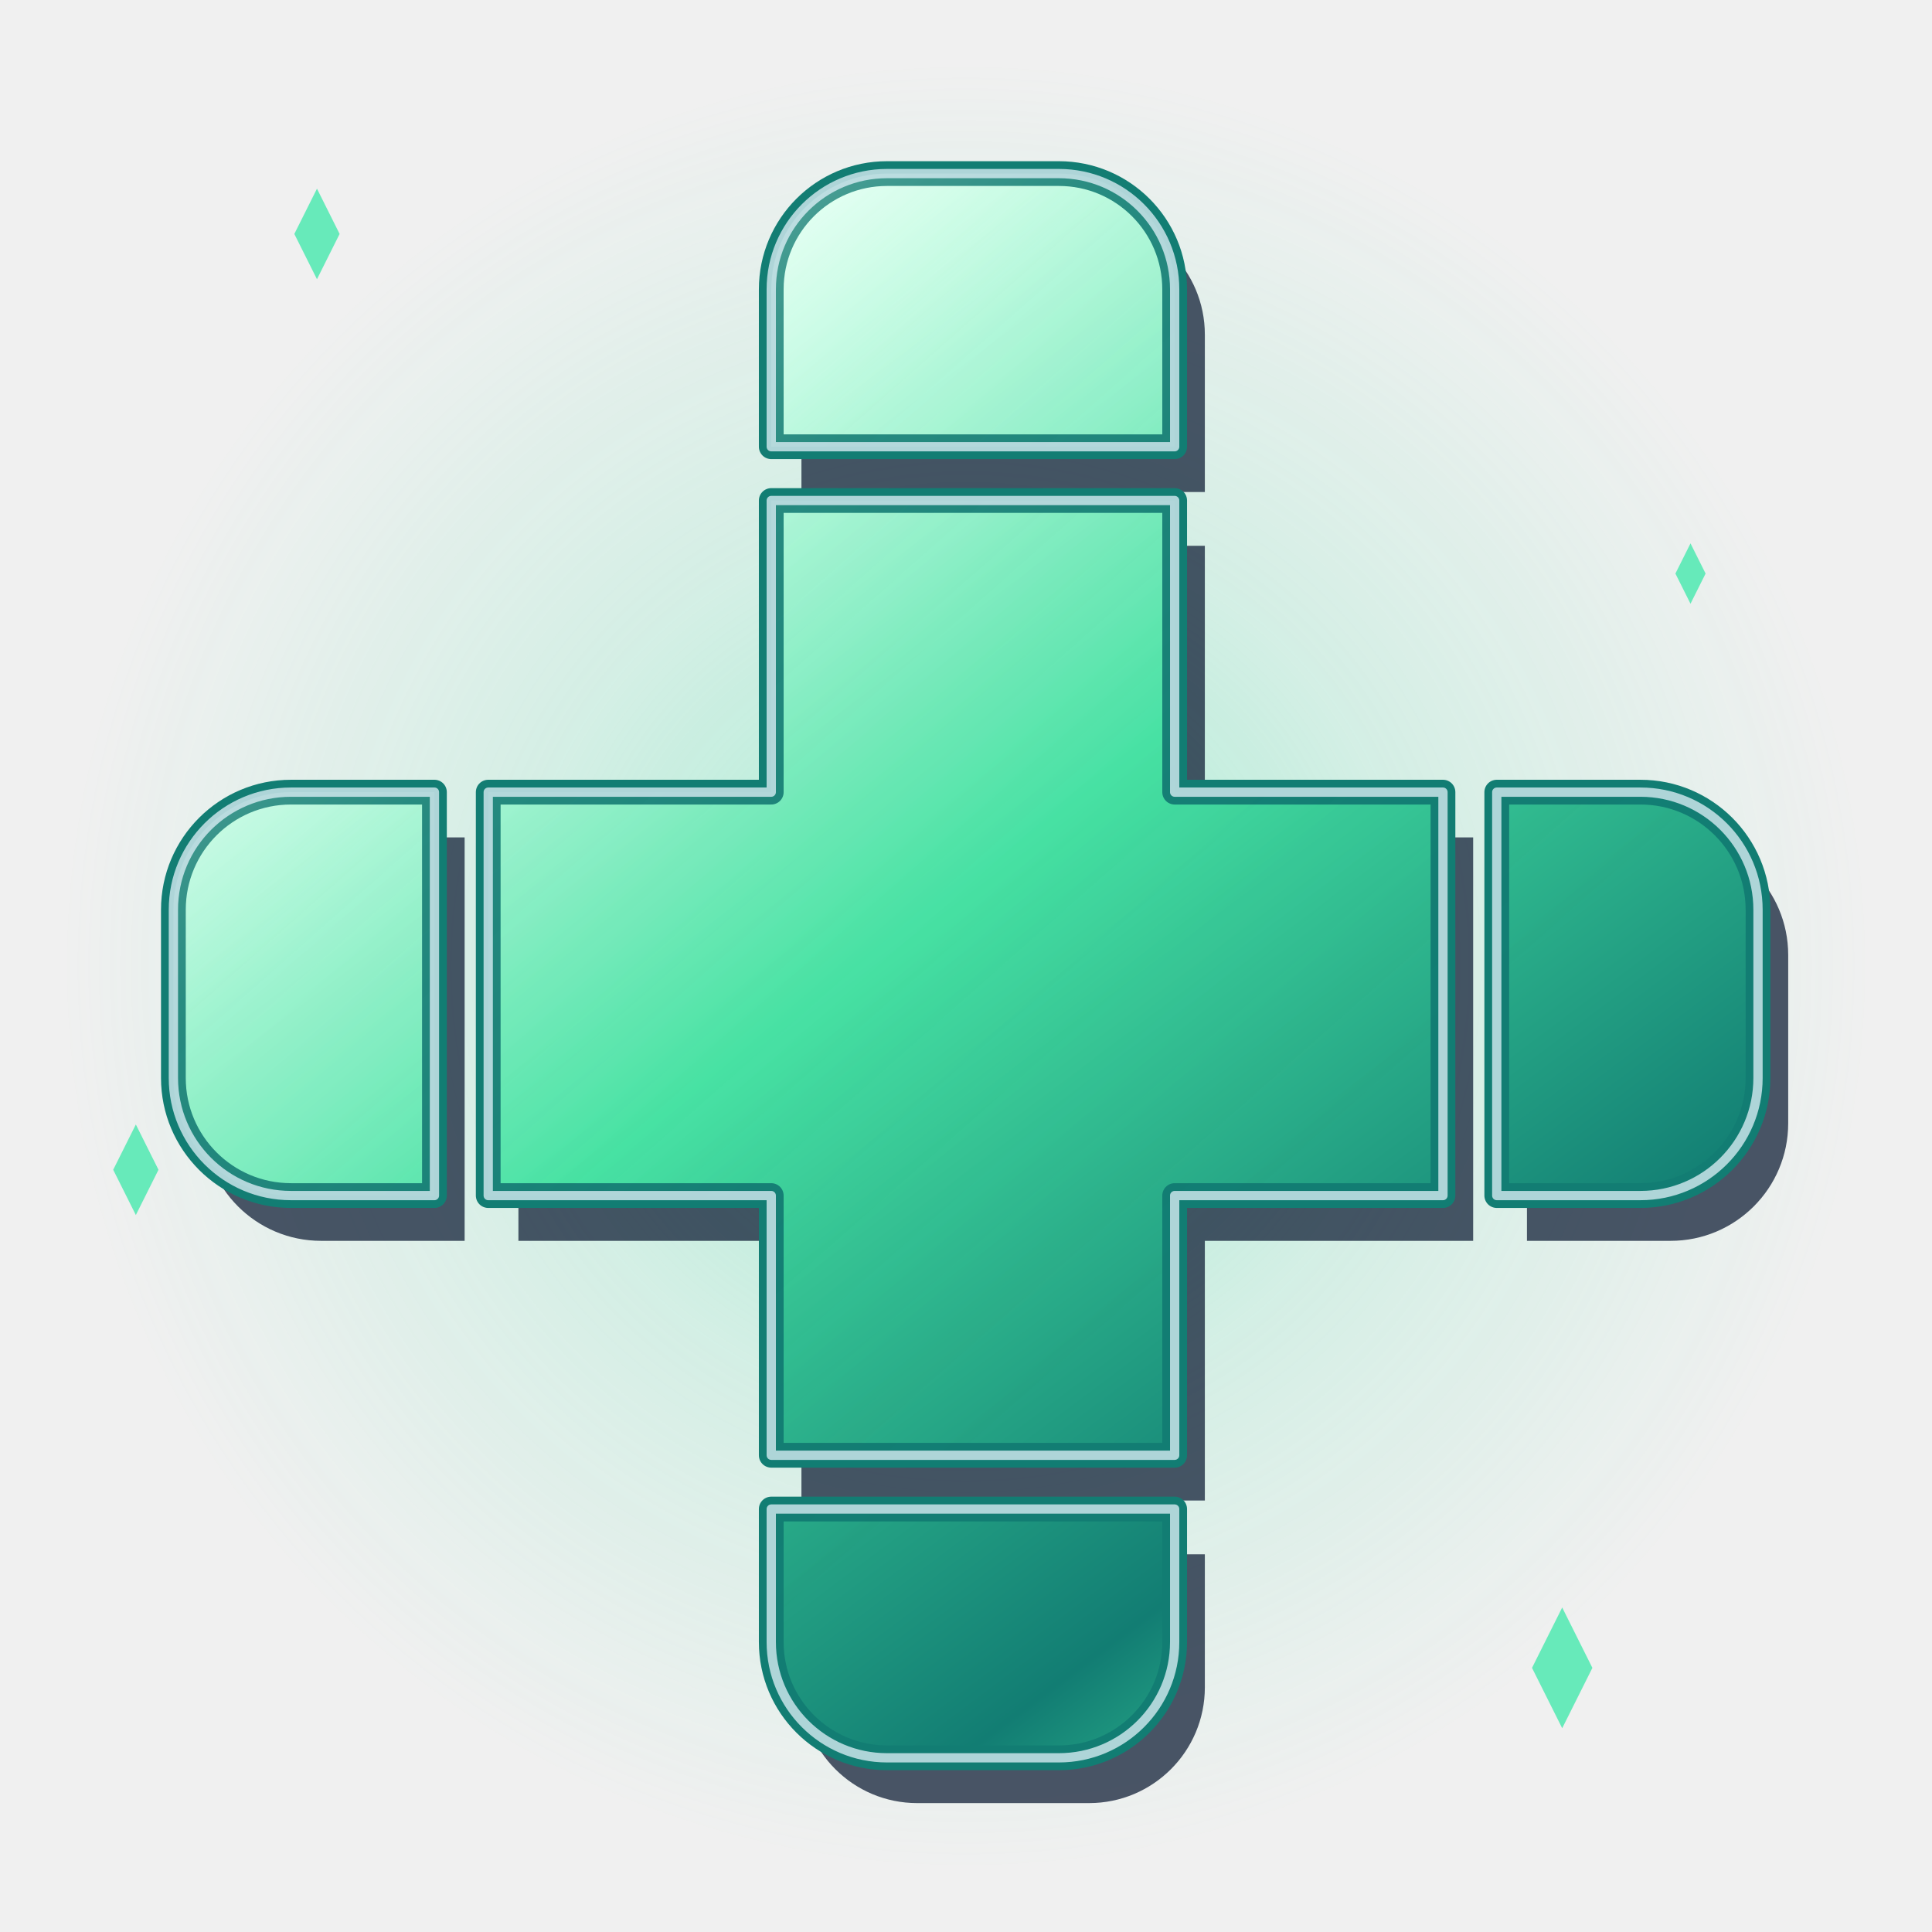
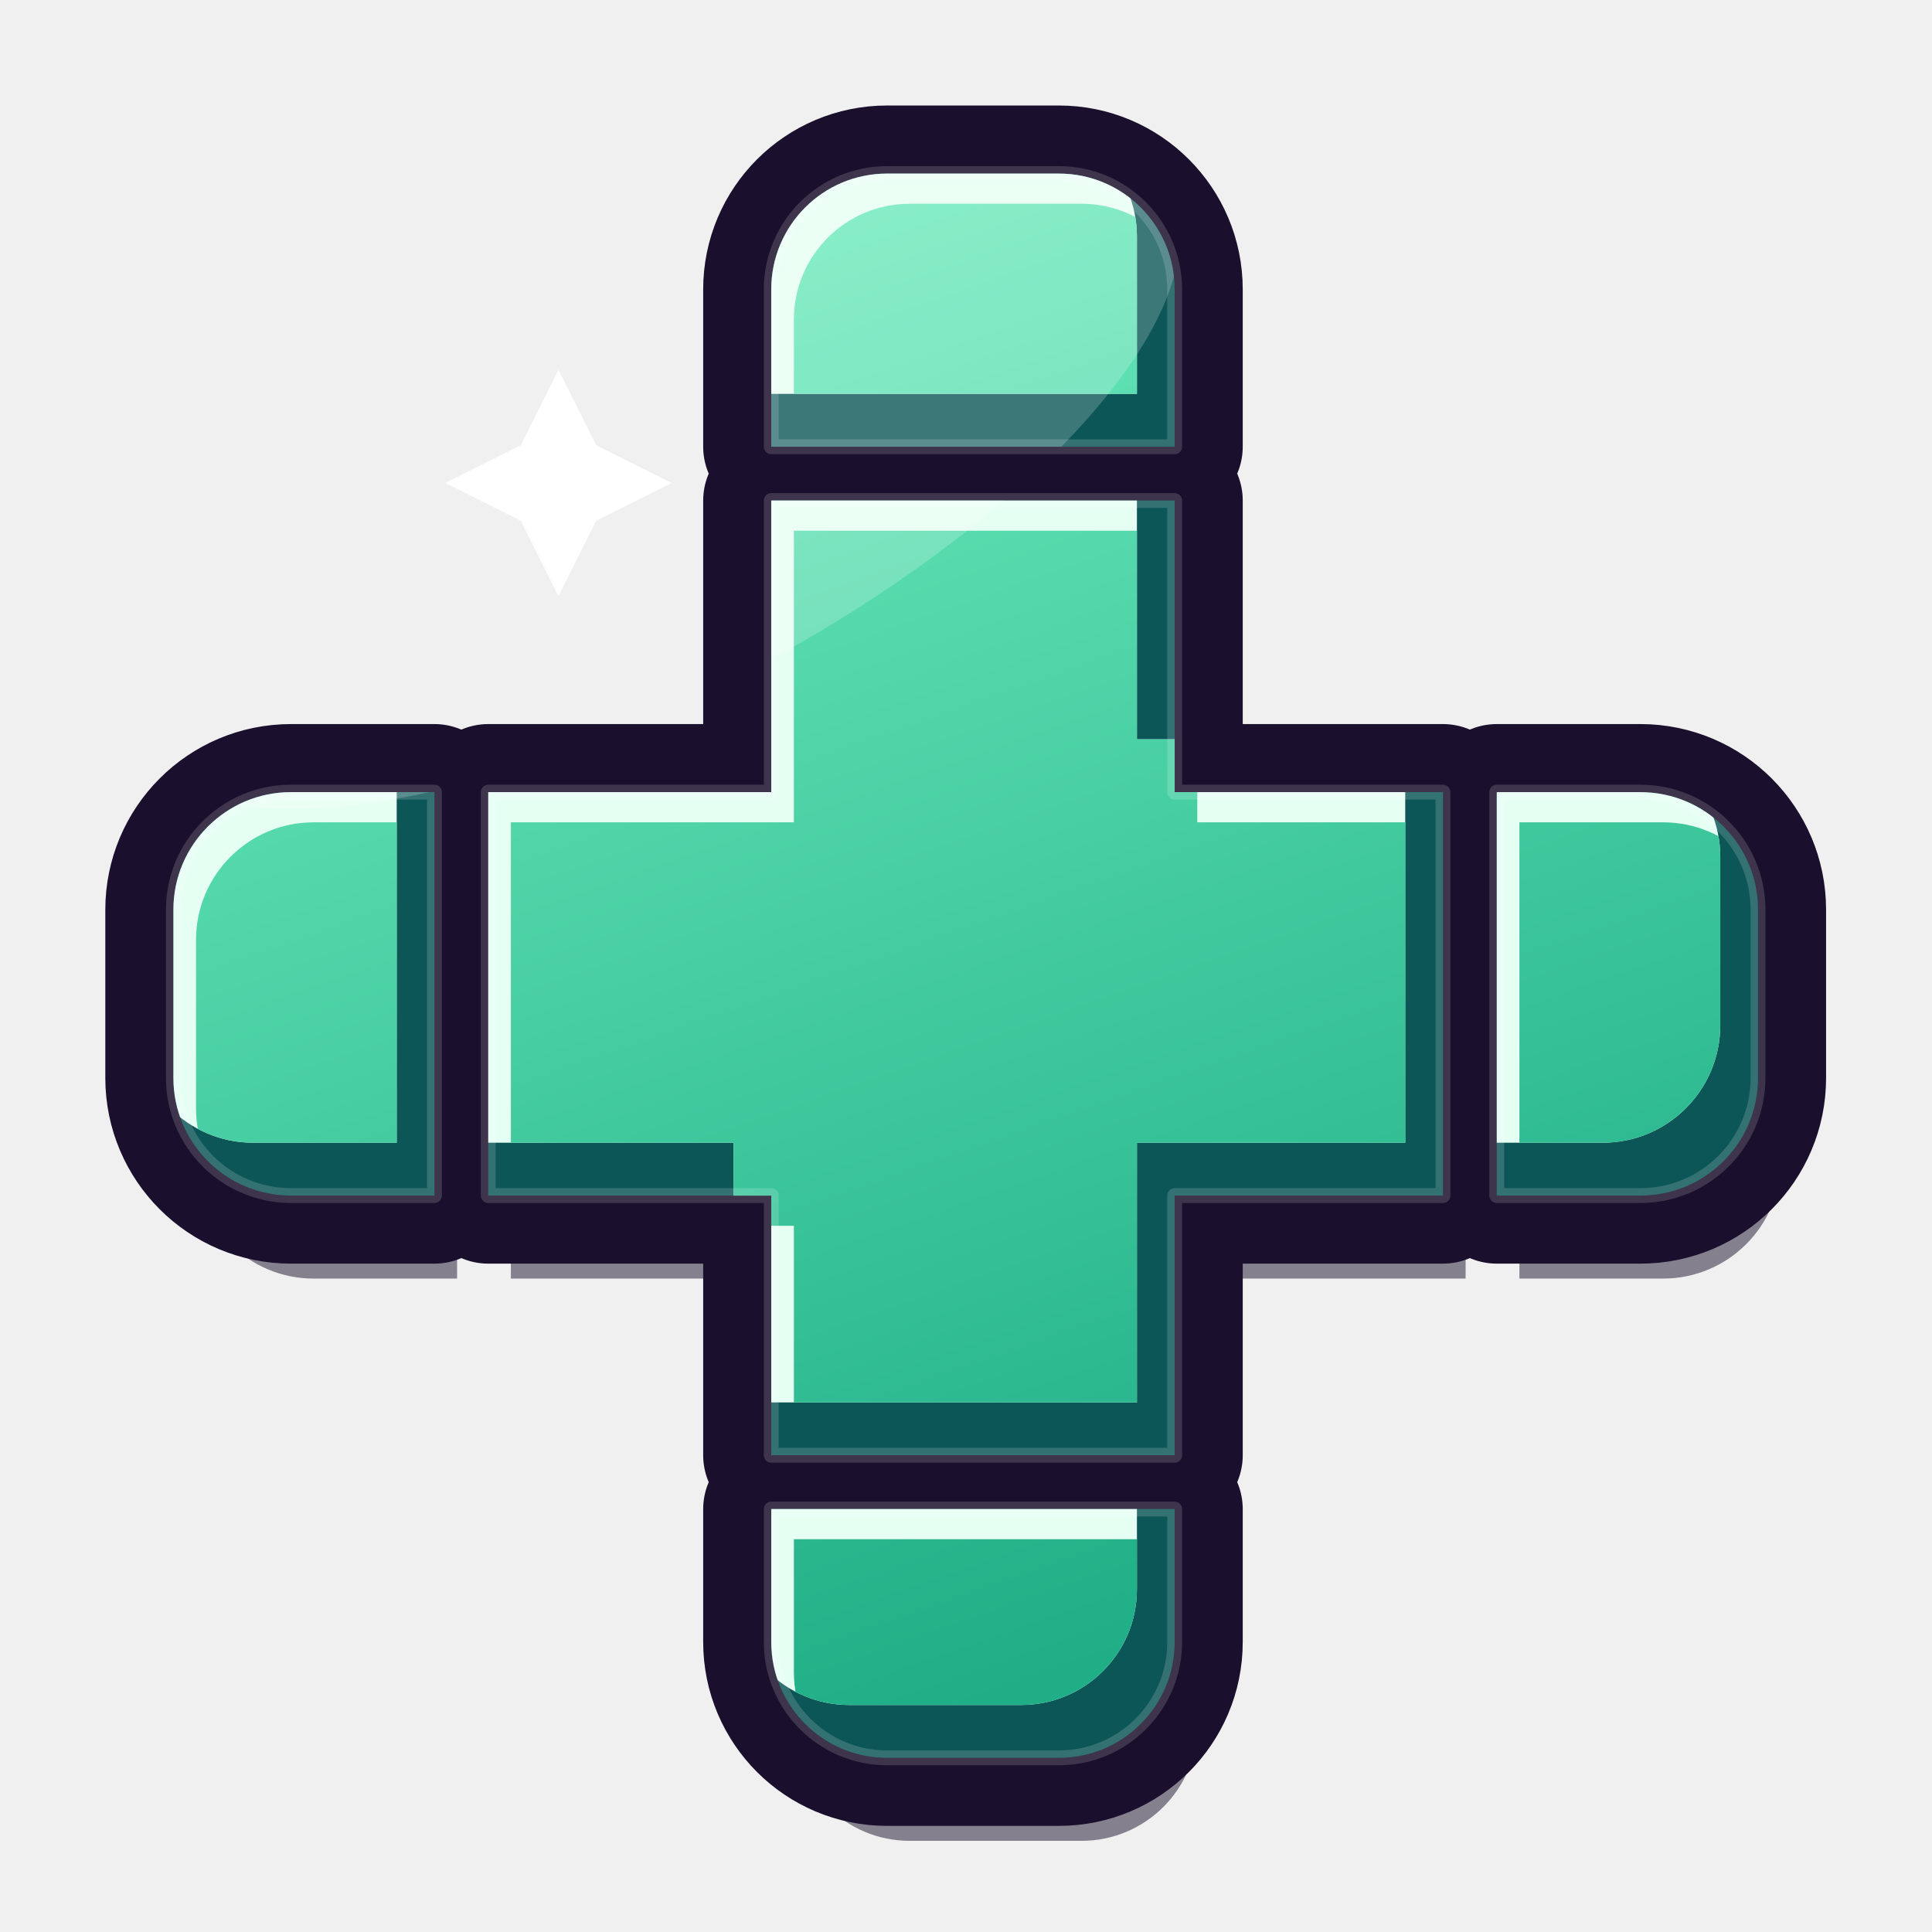
<svg xmlns="http://www.w3.org/2000/svg" width="512" height="512" viewBox="0 0 256 256">
  <defs>
-     <linearGradient id="email" x1=".13" y1=".03" x2=".86" y2="1">
-       <stop stop-color="#ffffff" />
-       <stop offset=".13" stop-color="#dffff0" />
-       <stop offset=".46" stop-color="#44e3a2" />
-       <stop offset=".82" stop-color="#127d73" />
-       <stop offset="1" stop-color="#44e3a2" />
+     <clipPath id="sa5e57083">
+       <path d="M237.031,165.144H213.816V99.955h23.215a19,19,0,0,1,19,19v27.189A19,19,0,0,1,237.031,165.144Zm-75.264,41.965H96.579V165.144H50.845V99.955H96.579V52.83h65.188V99.955h43.357v65.189H161.767v41.965ZM96.579,18.708A18.708,18.708,0,0,1,115.286,0h27.773a18.708,18.708,0,0,1,18.708,18.708v25.43H96.579V18.708ZM42.153,165.144H18.969a19,19,0,0,1-19-19V118.955a19,19,0,0,1,19-19H42.153v65.189Zm119.614,72.148A18.708,18.708,0,0,1,143.059,256H115.286a18.708,18.708,0,0,1-18.707-18.708V215.8h65.188v21.491Z" transform="translate(23 23) scale(.82)" fill-rule="evenodd" />
+     </clipPath>
+     <clipPath id="la5e57083">
+       <path d="M237.031,165.144H213.816V99.955h23.215a19,19,0,0,1,19,19v27.189A19,19,0,0,1,237.031,165.144Zm-75.264,41.965H96.579V165.144H50.845V99.955H96.579V52.83h65.188V99.955h43.357v65.189H161.767v41.965ZM96.579,18.708A18.708,18.708,0,0,1,115.286,0h27.773a18.708,18.708,0,0,1,18.708,18.708v25.43H96.579V18.708ZM42.153,165.144H18.969a19,19,0,0,1-19-19V118.955a19,19,0,0,1,19-19H42.153v65.189Zm119.614,72.148A18.708,18.708,0,0,1,143.059,256H115.286a18.708,18.708,0,0,1-18.707-18.708V215.8h65.188v21.491Z" transform="translate(-5 -7) translate(23 23) scale(.82)" fill-rule="evenodd" />
+     </clipPath>
+     <linearGradient id="ma5e57083" x1="0" y1="0" x2=".35" y2="1">
+       <stop stop-color="#74f2c2" />
+       <stop offset="1" stop-color="#1fae86" />
    </linearGradient>
-     <linearGradient id="reflet" x1="0" y1="0" x2=".78" y2=".88">
-       <stop stop-color="#ffffff" stop-opacity=".76" />
-       <stop offset=".34" stop-color="#dffff0" stop-opacity=".14" />
-       <stop offset=".8" stop-color="#127d73" stop-opacity="0" />
-     </linearGradient>
-     <radialGradient id="halo">
-       <stop stop-color="#49e9ae" stop-opacity=".43" />
-       <stop offset=".52" stop-color="#49e9ae" stop-opacity=".16" />
-       <stop offset="1" stop-color="#49e9ae" stop-opacity="0" />
-     </radialGradient>
  </defs>
-   <circle cx="128" cy="128" r="121" fill="url(#halo)" />
-   <path d="M42 25L45 31 42 37 39 31Z" fill="#49e9ae" fill-opacity=".82" />
-   <path d="M224 72L226 76 224 80 222 76Z" fill="#49e9ae" fill-opacity=".82" />
-   <path d="M207 213L211 221 207 229 203 221Z" fill="#49e9ae" fill-opacity=".82" />
-   <path d="M18 149L21 155 18 161 15 155Z" fill="#49e9ae" fill-opacity=".82" />
-   <path d="M237.031,165.144H213.816V99.955h23.215a19,19,0,0,1,19,19v27.189A19,19,0,0,1,237.031,165.144Zm-75.264,41.965H96.579V165.144H50.845V99.955H96.579V52.83h65.188V99.955h43.357v65.189H161.767v41.965ZM96.579,18.708A18.708,18.708,0,0,1,115.286,0h27.773a18.708,18.708,0,0,1,18.708,18.708v25.43H96.579V18.708ZM42.153,165.144H18.969a19,19,0,0,1-19-19V118.955a19,19,0,0,1,19-19H42.153v65.189Zm119.614,72.148A18.708,18.708,0,0,1,143.059,256H115.286a18.708,18.708,0,0,1-18.707-18.708V215.8h65.188v21.491Z" transform="translate(27 29) scale(.82)" fill="#0a1730" fill-rule="evenodd" opacity=".72" />
-   <path d="M237.031,165.144H213.816V99.955h23.215a19,19,0,0,1,19,19v27.189A19,19,0,0,1,237.031,165.144Zm-75.264,41.965H96.579V165.144H50.845V99.955H96.579V52.83h65.188V99.955h43.357v65.189H161.767v41.965ZM96.579,18.708A18.708,18.708,0,0,1,115.286,0h27.773a18.708,18.708,0,0,1,18.708,18.708v25.43H96.579V18.708ZM42.153,165.144H18.969a19,19,0,0,1-19-19V118.955a19,19,0,0,1,19-19H42.153v65.189Zm119.614,72.148A18.708,18.708,0,0,1,143.059,256H115.286a18.708,18.708,0,0,1-18.707-18.708V215.8h65.188v21.491Z" transform="translate(23 23) scale(.82)" fill="url(#email)" fill-rule="evenodd" stroke="#127d73" stroke-width="4" stroke-linejoin="round" />
-   <path d="M237.031,165.144H213.816V99.955h23.215a19,19,0,0,1,19,19v27.189A19,19,0,0,1,237.031,165.144Zm-75.264,41.965H96.579V165.144H50.845V99.955H96.579V52.83h65.188V99.955h43.357v65.189H161.767v41.965ZM96.579,18.708A18.708,18.708,0,0,1,115.286,0h27.773a18.708,18.708,0,0,1,18.708,18.708v25.43H96.579V18.708ZM42.153,165.144H18.969a19,19,0,0,1-19-19V118.955a19,19,0,0,1,19-19H42.153v65.189Zm119.614,72.148A18.708,18.708,0,0,1,143.059,256H115.286a18.708,18.708,0,0,1-18.707-18.708V215.8h65.188v21.491Z" transform="translate(23 23) scale(.82)" fill="url(#reflet)" fill-rule="evenodd" opacity=".74" />
-   <path d="M237.031,165.144H213.816V99.955h23.215a19,19,0,0,1,19,19v27.189A19,19,0,0,1,237.031,165.144Zm-75.264,41.965H96.579V165.144H50.845V99.955H96.579V52.83h65.188V99.955h43.357v65.189H161.767v41.965ZM96.579,18.708A18.708,18.708,0,0,1,115.286,0h27.773a18.708,18.708,0,0,1,18.708,18.708v25.43H96.579V18.708ZM42.153,165.144H18.969a19,19,0,0,1-19-19V118.955a19,19,0,0,1,19-19H42.153v65.189Zm119.614,72.148A18.708,18.708,0,0,1,143.059,256H115.286a18.708,18.708,0,0,1-18.707-18.708V215.8h65.188v21.491Z" transform="translate(23 23) scale(.82)" fill="none" stroke="#ebf7ff" stroke-opacity=".72" stroke-width="1.5" stroke-linejoin="round" />
+   <path d="M237.031,165.144H213.816V99.955h23.215a19,19,0,0,1,19,19v27.189A19,19,0,0,1,237.031,165.144Zm-75.264,41.965H96.579V165.144H50.845V99.955H96.579V52.83h65.188V99.955h43.357v65.189H161.767v41.965ZM96.579,18.708A18.708,18.708,0,0,1,115.286,0h27.773a18.708,18.708,0,0,1,18.708,18.708v25.43H96.579V18.708ZM42.153,165.144H18.969a19,19,0,0,1-19-19V118.955a19,19,0,0,1,19-19H42.153v65.189Zm119.614,72.148A18.708,18.708,0,0,1,143.059,256H115.286a18.708,18.708,0,0,1-18.707-18.708V215.8h65.188v21.491Z" transform="translate(3 11) translate(23 23) scale(.82)" fill-rule="evenodd" fill="#1a0f2c" opacity=".5" />
+   <path d="M237.031,165.144H213.816V99.955h23.215a19,19,0,0,1,19,19v27.189A19,19,0,0,1,237.031,165.144Zm-75.264,41.965H96.579V165.144H50.845V99.955H96.579V52.83h65.188V99.955h43.357v65.189H161.767v41.965ZM96.579,18.708A18.708,18.708,0,0,1,115.286,0h27.773a18.708,18.708,0,0,1,18.708,18.708v25.43H96.579V18.708ZM42.153,165.144H18.969a19,19,0,0,1-19-19V118.955a19,19,0,0,1,19-19H42.153v65.189Zm119.614,72.148A18.708,18.708,0,0,1,143.059,256H115.286a18.708,18.708,0,0,1-18.707-18.708V215.8h65.188v21.491Z" transform="translate(23 23) scale(.82)" fill-rule="evenodd" fill="#1a0f2c" stroke="#1a0f2c" stroke-width="22.0" stroke-linejoin="round" />
+   <g clip-path="url(#sa5e57083)">
+     <rect width="256" height="256" fill="#0d5658" />
+     <g clip-path="url(#la5e57083)">
+       <rect width="256" height="256" fill="#e6fff3" />
+       <path d="M237.031,165.144H213.816V99.955h23.215a19,19,0,0,1,19,19v27.189A19,19,0,0,1,237.031,165.144Zm-75.264,41.965H96.579V165.144H50.845V99.955H96.579V52.83h65.188V99.955h43.357v65.189H161.767v41.965ZM96.579,18.708A18.708,18.708,0,0,1,115.286,0h27.773a18.708,18.708,0,0,1,18.708,18.708v25.43H96.579V18.708ZM42.153,165.144H18.969a19,19,0,0,1-19-19V118.955a19,19,0,0,1,19-19H42.153v65.189Zm119.614,72.148A18.708,18.708,0,0,1,143.059,256H115.286a18.708,18.708,0,0,1-18.707-18.708V215.8h65.188v21.491Z" transform="translate(3 4) translate(23 23) scale(.82)" fill-rule="evenodd" fill="url(#ma5e57083)" />
+     </g>
+     <ellipse cx="86" cy="62" rx="78" ry="30" fill="#ffffff" opacity=".2" transform="rotate(-28 86 62)" />
+   </g>
+   <path d="M237.031,165.144H213.816V99.955h23.215a19,19,0,0,1,19,19v27.189A19,19,0,0,1,237.031,165.144Zm-75.264,41.965H96.579V165.144H50.845V99.955H96.579V52.83h65.188V99.955h43.357v65.189H161.767v41.965ZM96.579,18.708A18.708,18.708,0,0,1,115.286,0h27.773a18.708,18.708,0,0,1,18.708,18.708v25.43H96.579V18.708ZM42.153,165.144H18.969a19,19,0,0,1-19-19V118.955a19,19,0,0,1,19-19H42.153v65.189Zm119.614,72.148A18.708,18.708,0,0,1,143.059,256H115.286a18.708,18.708,0,0,1-18.707-18.708V215.8h65.188v21.491Z" transform="translate(23 23) scale(.82)" fill-rule="evenodd" fill="none" stroke="#ffffff" stroke-opacity=".16" stroke-width="2.4" stroke-linejoin="round" />
+   <path d="M74 49l5 10 10 5-10 5-5 10-5-10-10-5 10-5z" fill="#ffffff" />
</svg>
